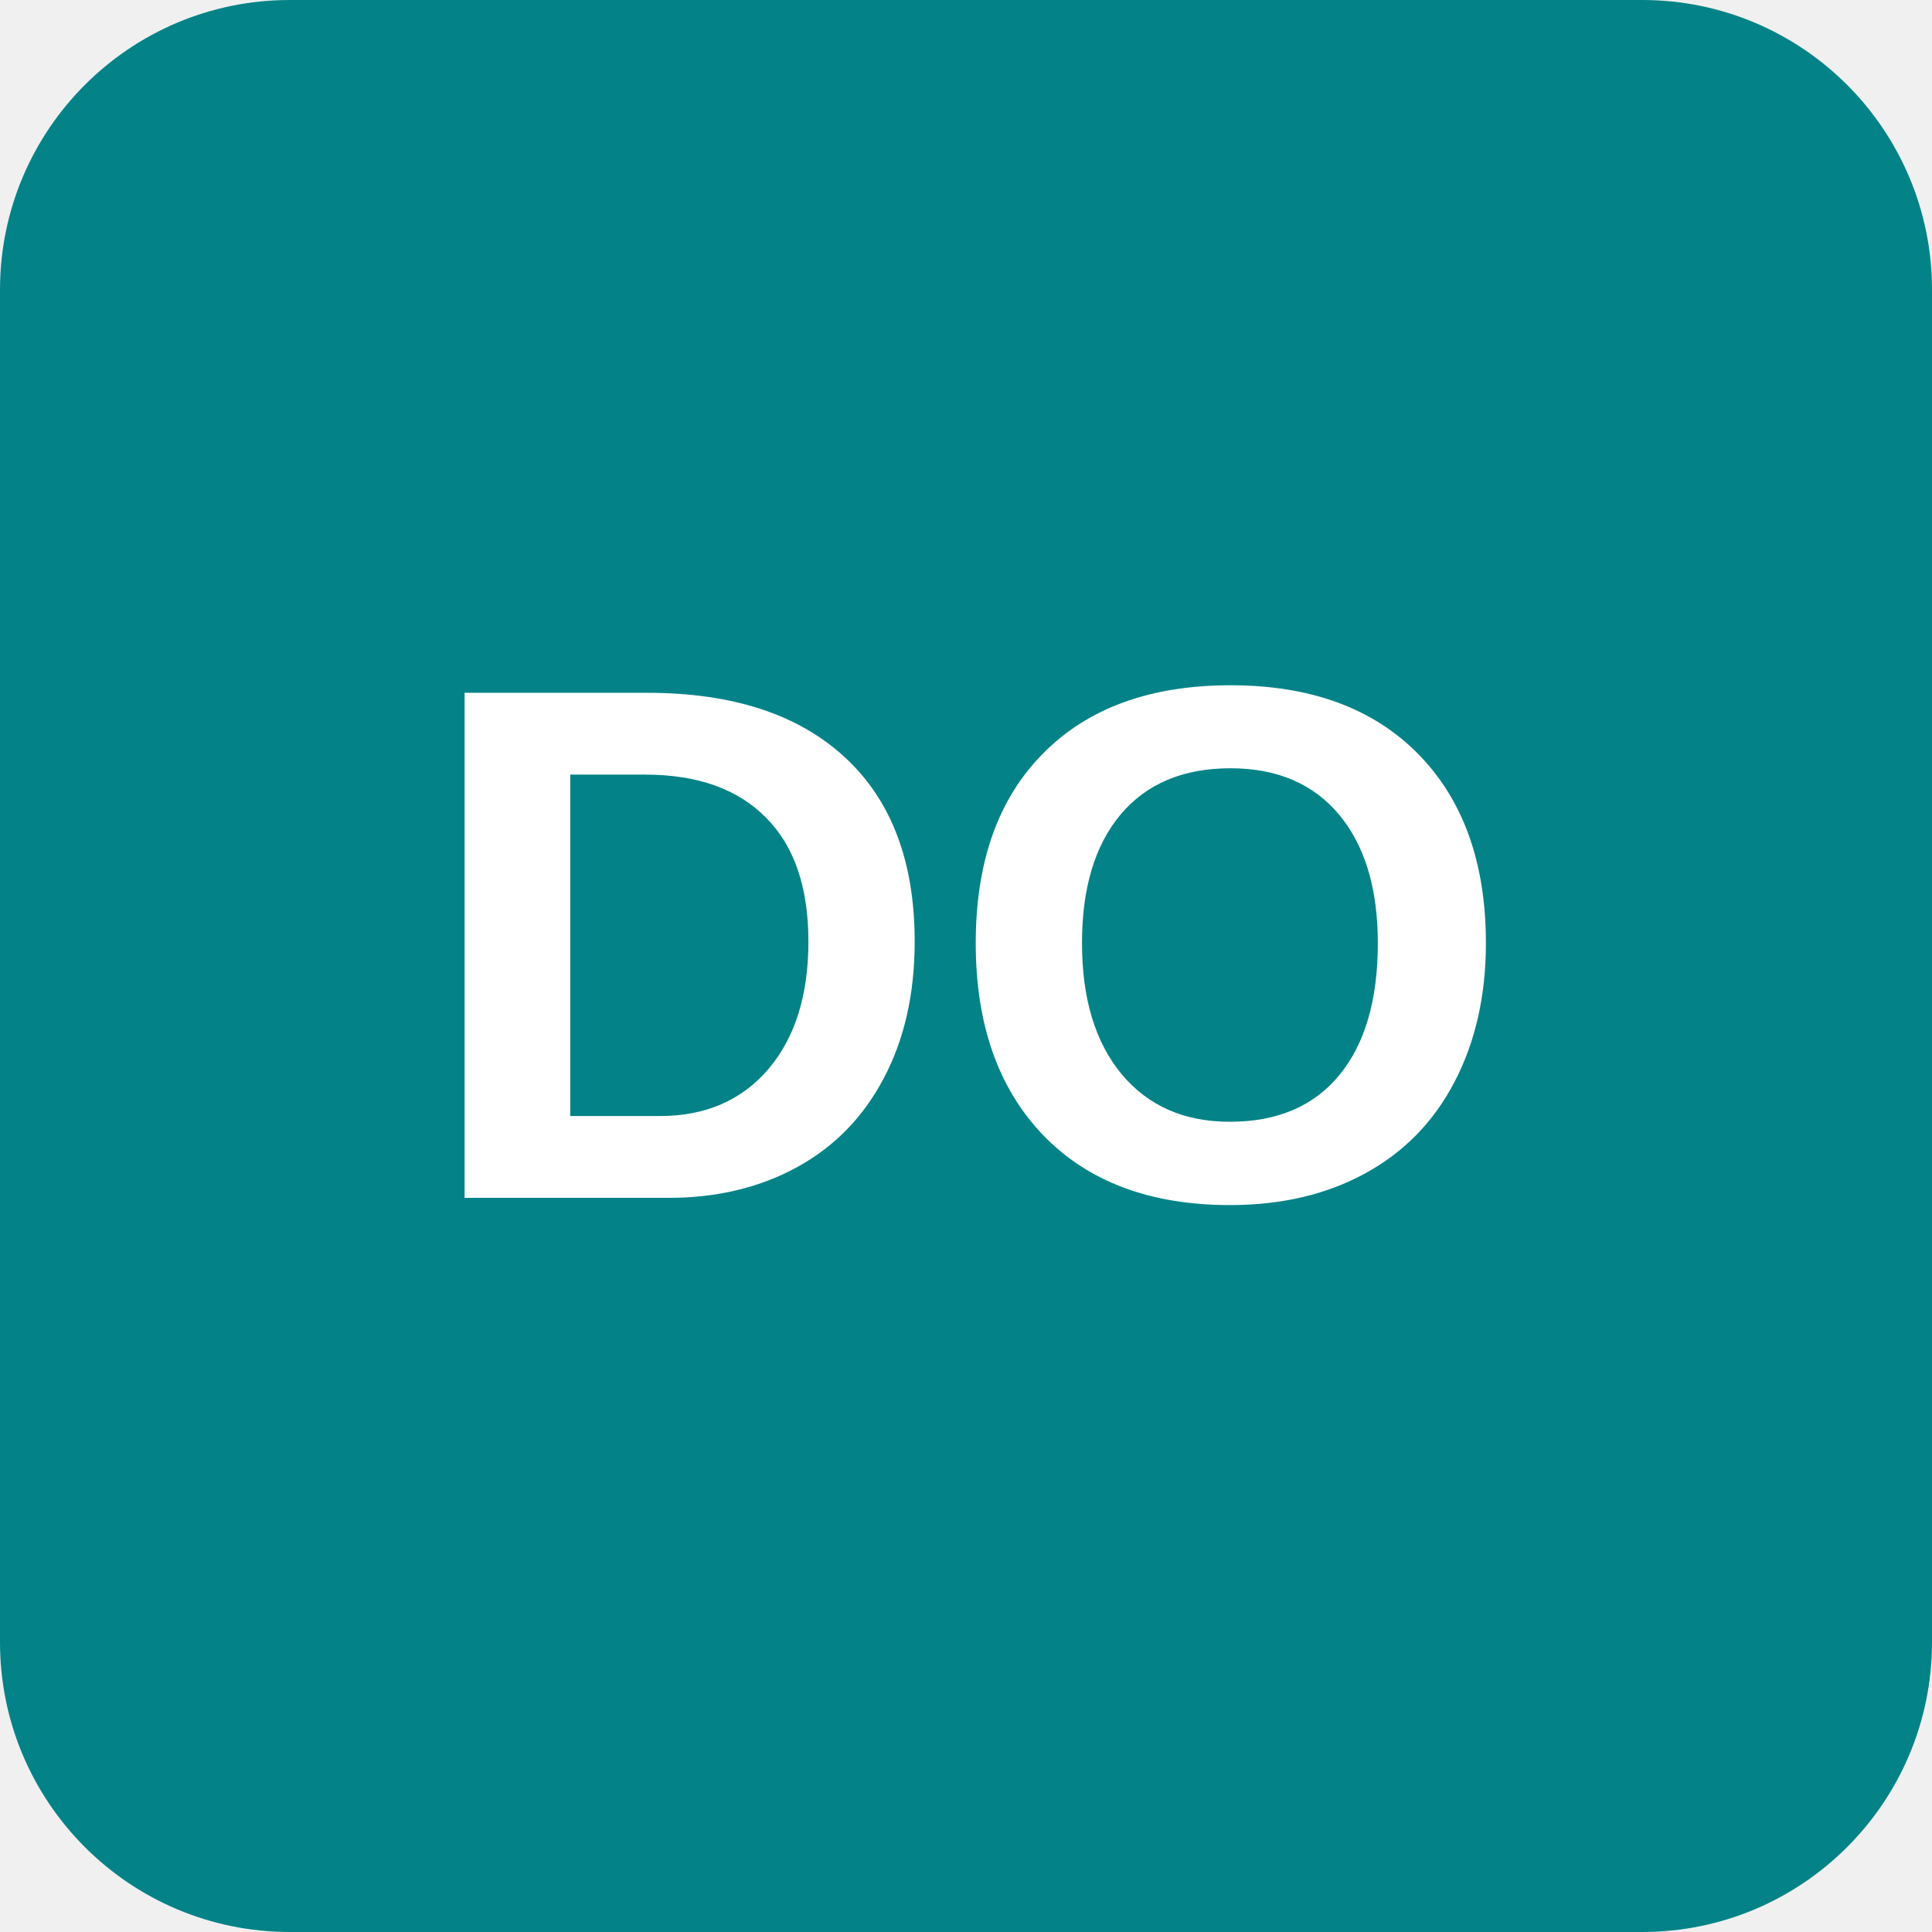
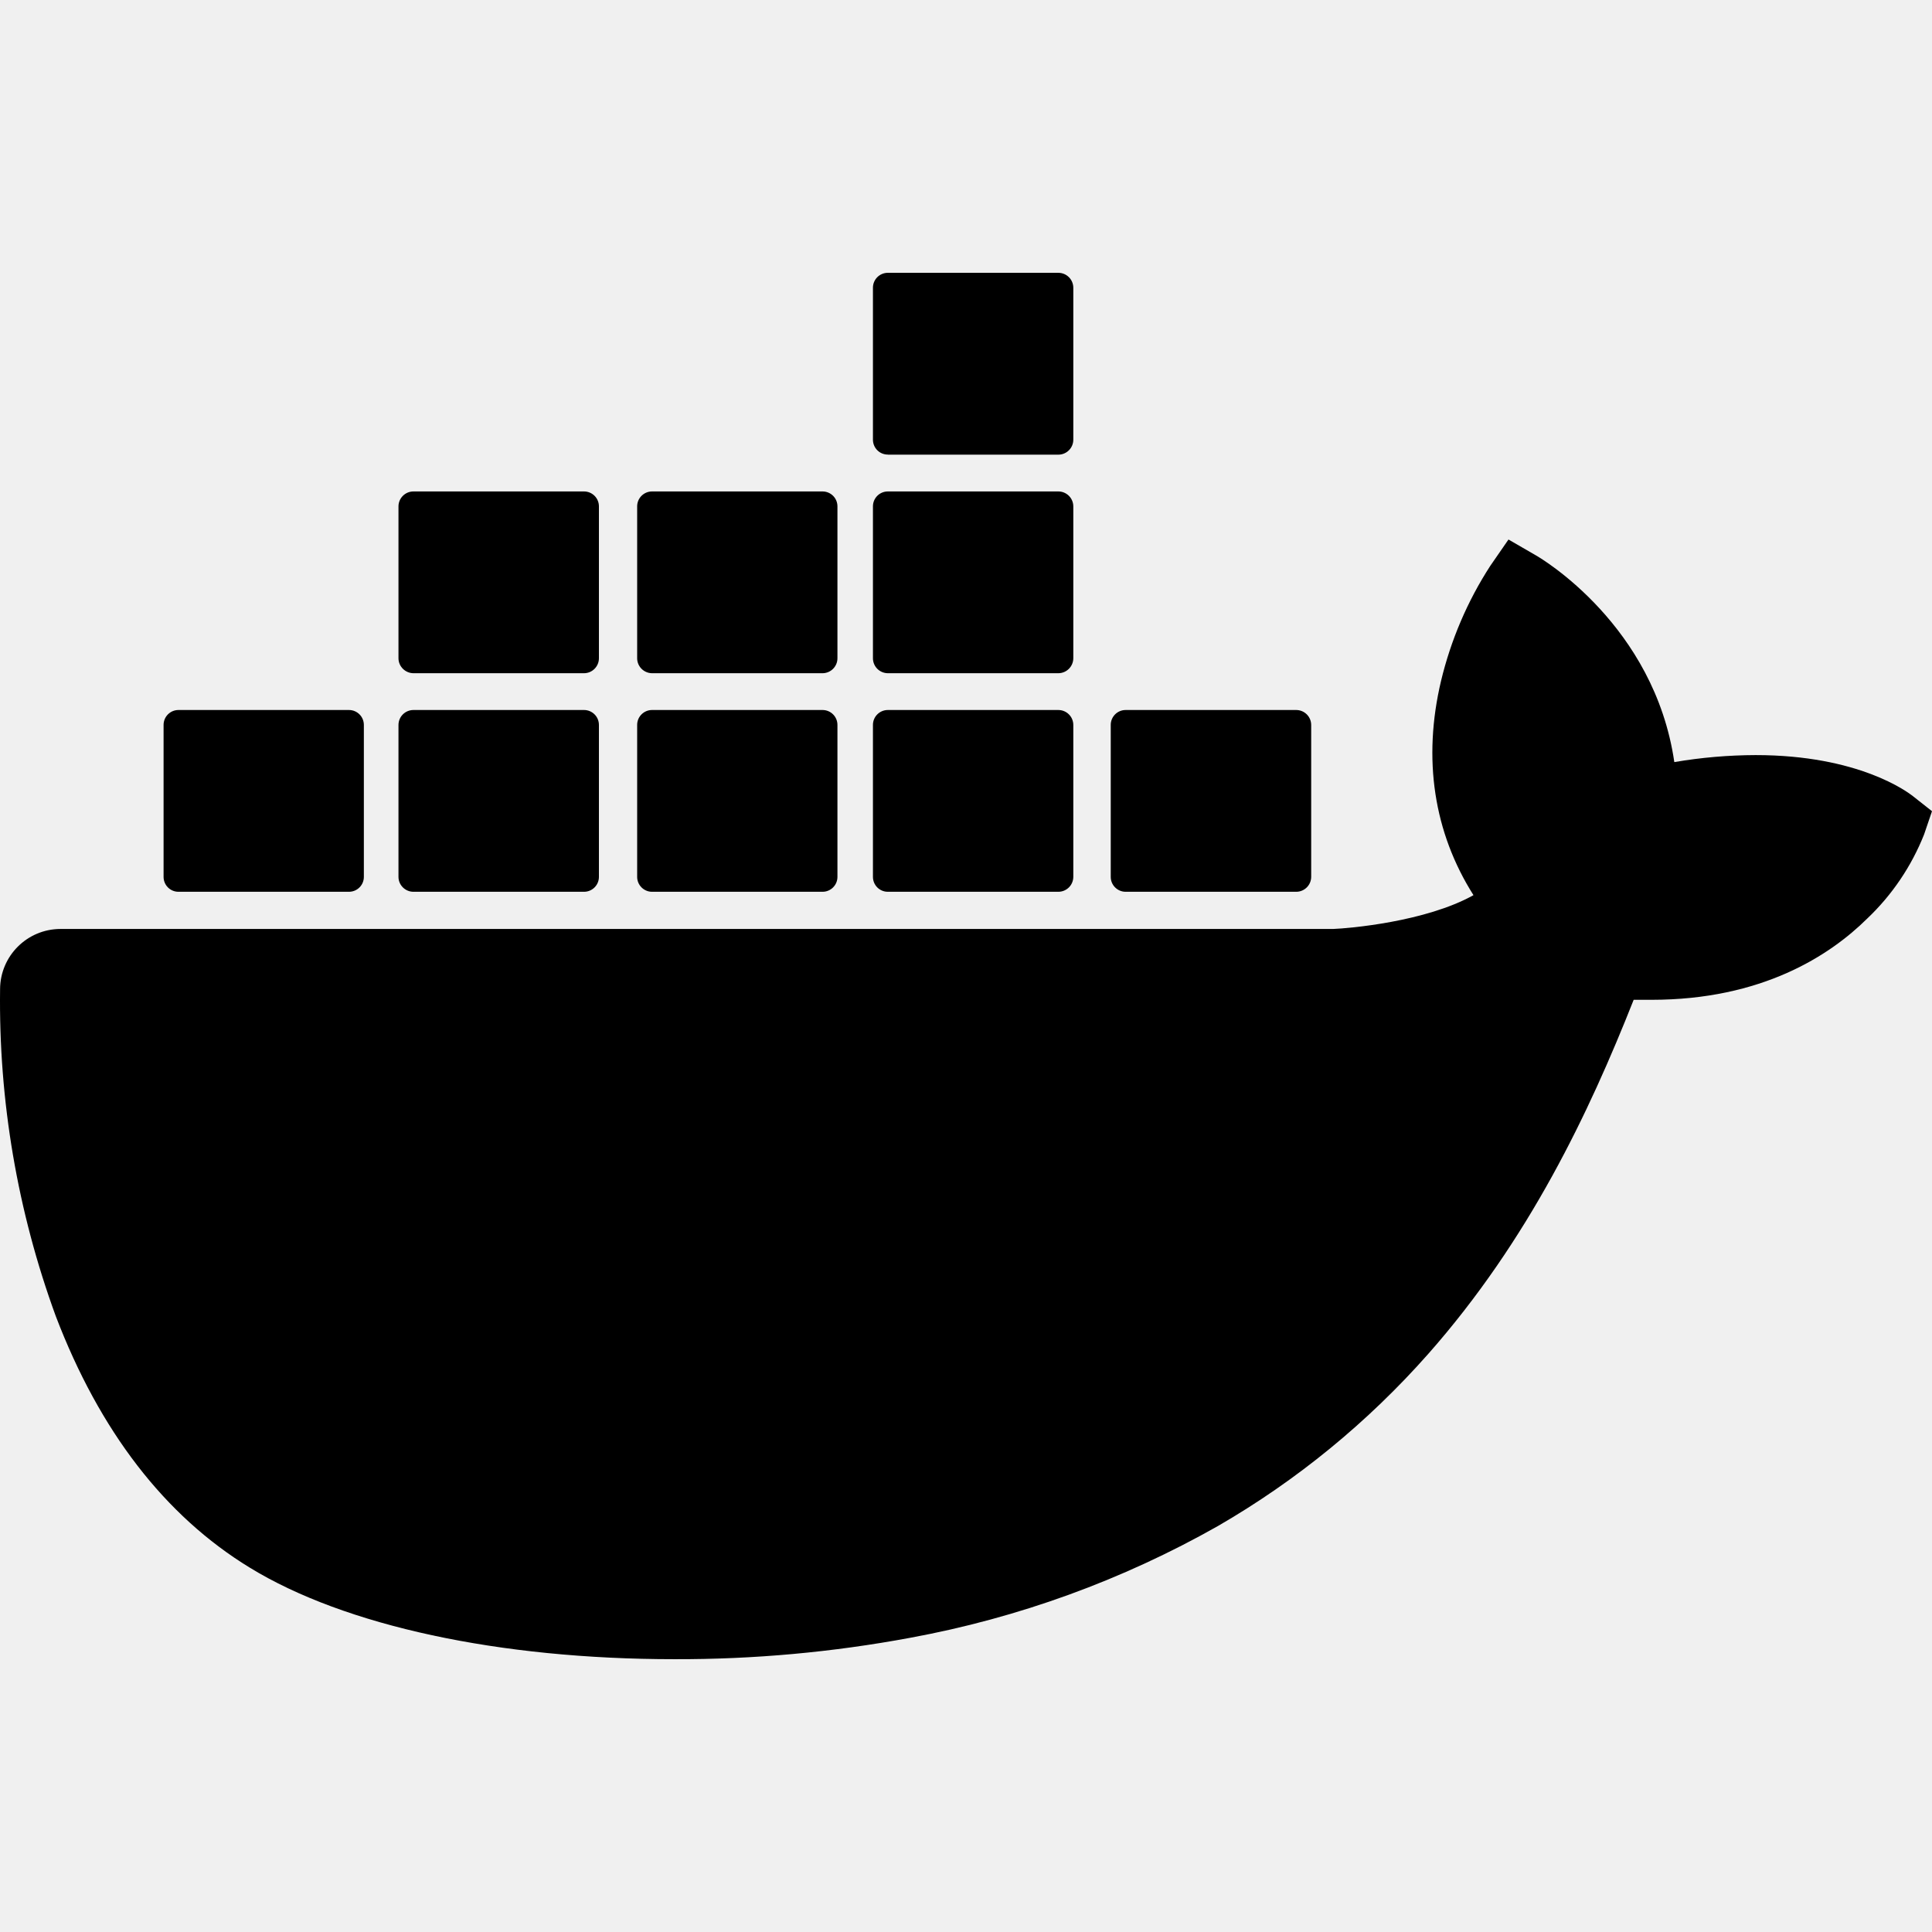
- <svg xmlns="http://www.w3.org/2000/svg" viewBox="0 0 100 100">
-   <rect width="100" height="100" rx="15" fill="#038387" />
-   <text x="50" y="62" font-family="Arial,sans-serif" font-size="38" font-weight="bold" fill="white" text-anchor="middle">DO</text>
+ <svg xmlns="http://www.w3.org/2000/svg" role="img" viewBox="0 0 24 24">
+   <path d="M13.983 11.078h2.119a.186.186 0 00.186-.185V9.006a.186.186 0 00-.186-.186h-2.119a.185.185 0 00-.185.185v1.888c0 .102.083.185.185.185m-2.954-5.43h2.118a.186.186 0 00.186-.186V3.574a.186.186 0 00-.186-.185h-2.118a.185.185 0 00-.185.185v1.888c0 .102.082.185.185.185m0 2.716h2.118a.187.187 0 00.186-.186V6.29a.186.186 0 00-.186-.185h-2.118a.185.185 0 00-.185.185v1.887c0 .102.082.185.185.186m-2.93 0h2.12a.186.186 0 00.184-.186V6.29a.185.185 0 00-.185-.185H8.1a.185.185 0 00-.185.185v1.887c0 .102.083.185.185.186m-2.964 0h2.119a.186.186 0 00.185-.186V6.29a.185.185 0 00-.185-.185H5.136a.186.186 0 00-.186.185v1.887c0 .102.084.185.186.186m5.893 2.715h2.118a.186.186 0 00.186-.185V9.006a.186.186 0 00-.186-.186h-2.118a.185.185 0 00-.185.185v1.888c0 .102.082.185.185.185m-2.93 0h2.12a.185.185 0 00.184-.185V9.006a.185.185 0 00-.184-.186h-2.12a.185.185 0 00-.184.185v1.888c0 .102.083.185.185.185m-2.964 0h2.119a.185.185 0 00.185-.185V9.006a.185.185 0 00-.184-.186h-2.12a.186.186 0 00-.186.186v1.887c0 .102.084.185.186.185m-2.92 0h2.12a.185.185 0 00.184-.185V9.006a.185.185 0 00-.184-.186h-2.12a.185.185 0 00-.184.185v1.888c0 .102.082.185.185.185M23.763 9.89c-.065-.051-.672-.51-1.954-.51-.338.001-.676.03-1.01.087-.248-1.7-1.653-2.53-1.716-2.566l-.344-.199-.226.327c-.284.438-.49.922-.612 1.43-.23.97-.09 1.882.403 2.661-.595.332-1.55.413-1.744.42H.751a.751.751 0 00-.75.748 11.376 11.376 0 00.692 4.062c.545 1.428 1.355 2.48 2.41 3.124 1.18.723 3.1 1.137 5.275 1.137.983.003 1.963-.086 2.93-.266a12.248 12.248 0 003.823-1.389c.98-.567 1.86-1.288 2.61-2.136 1.252-1.418 1.998-2.997 2.553-4.4h.221c1.372 0 2.215-.549 2.68-1.009.309-.293.55-.65.707-1.046l.098-.288Z" />
</svg>
